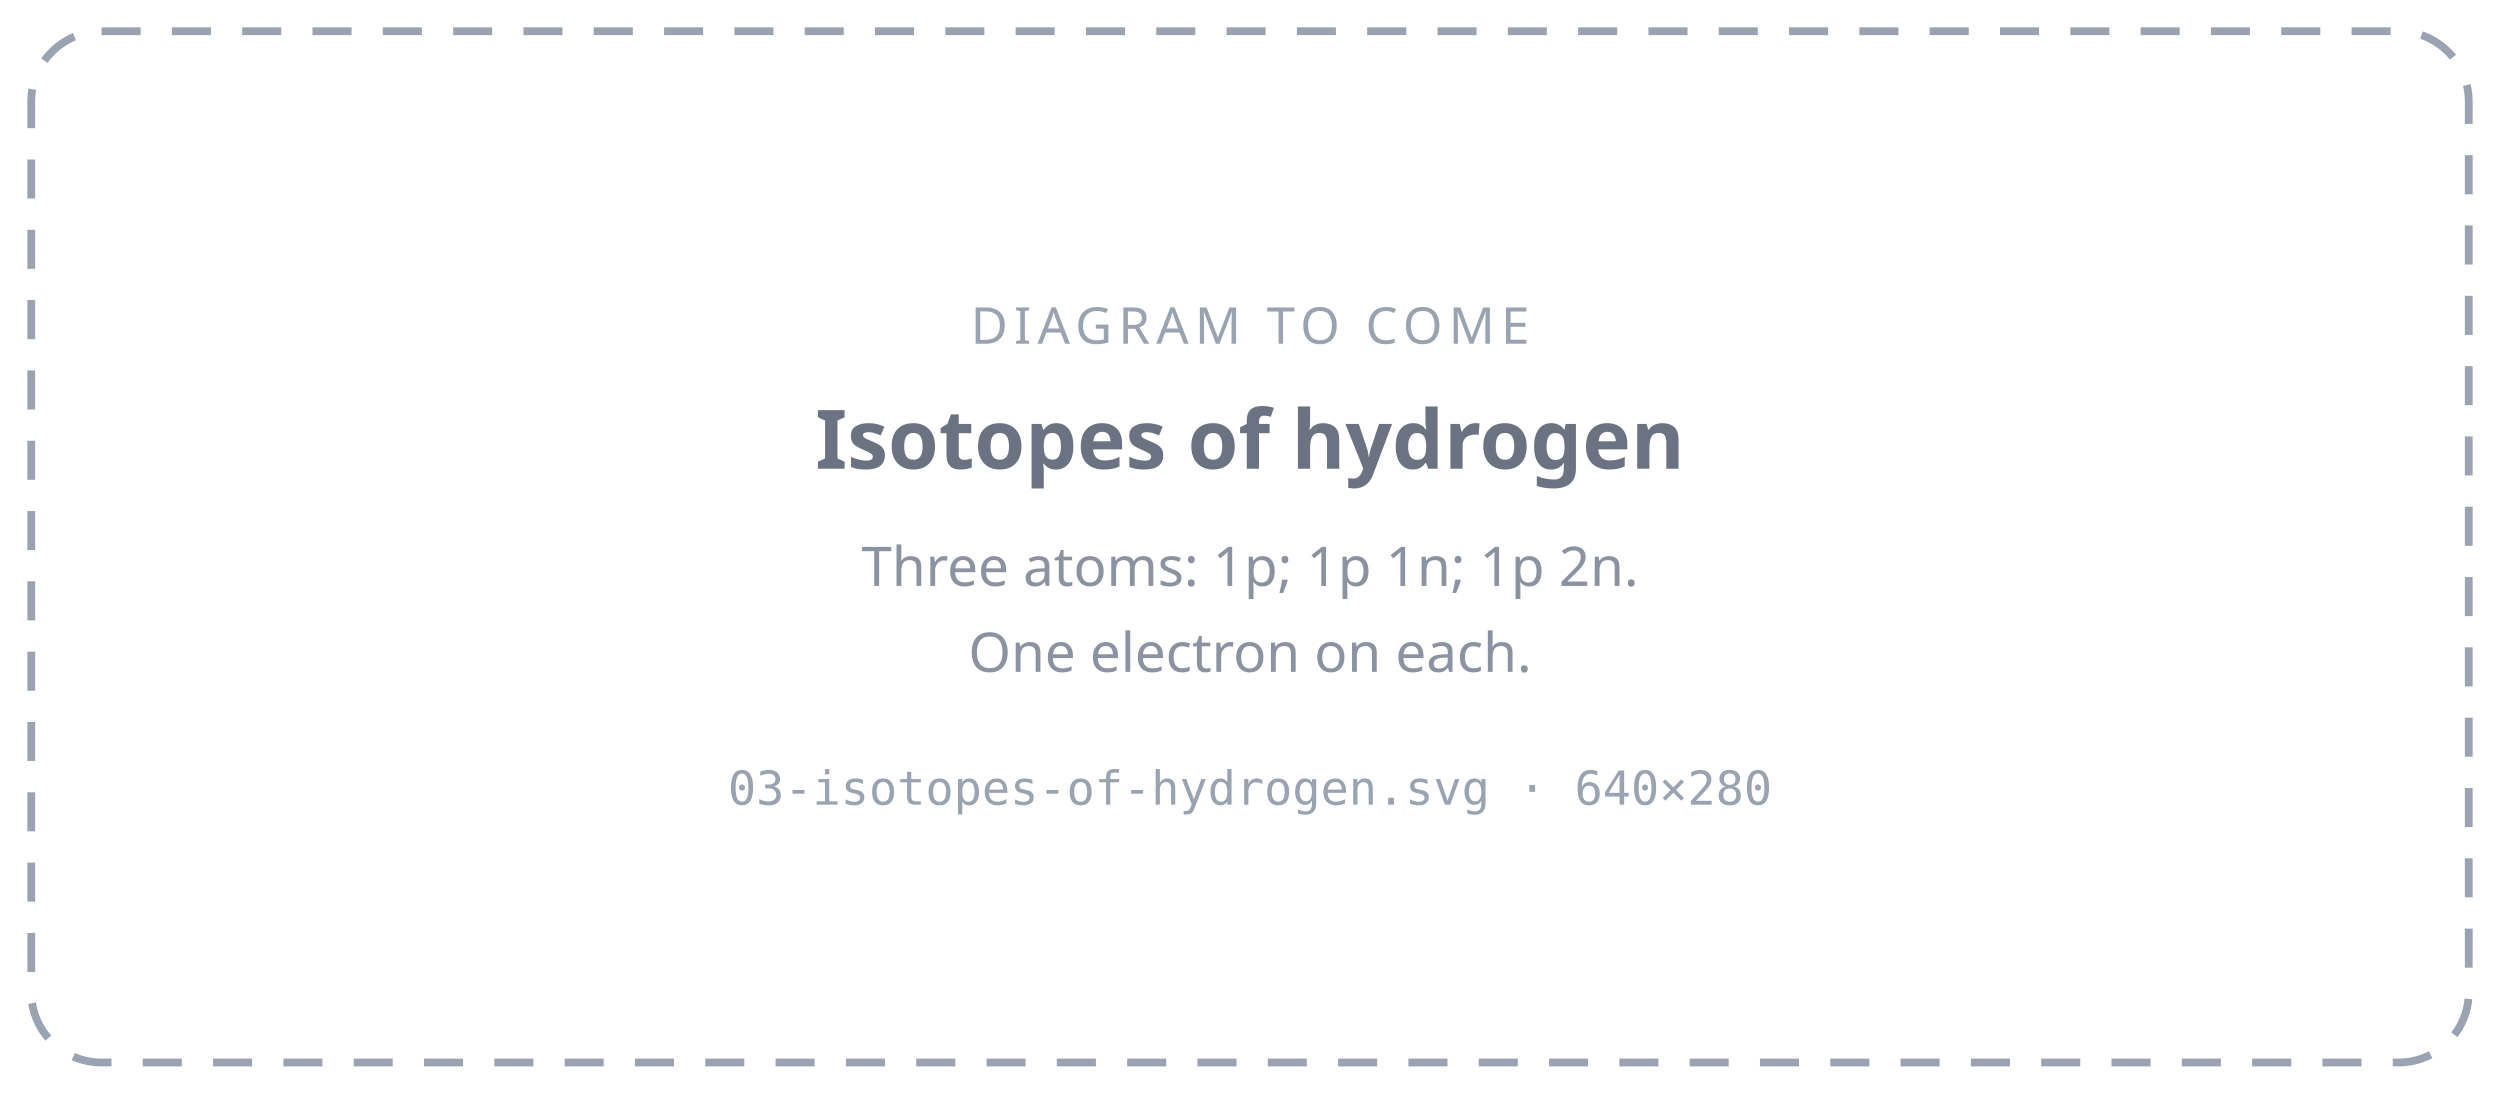
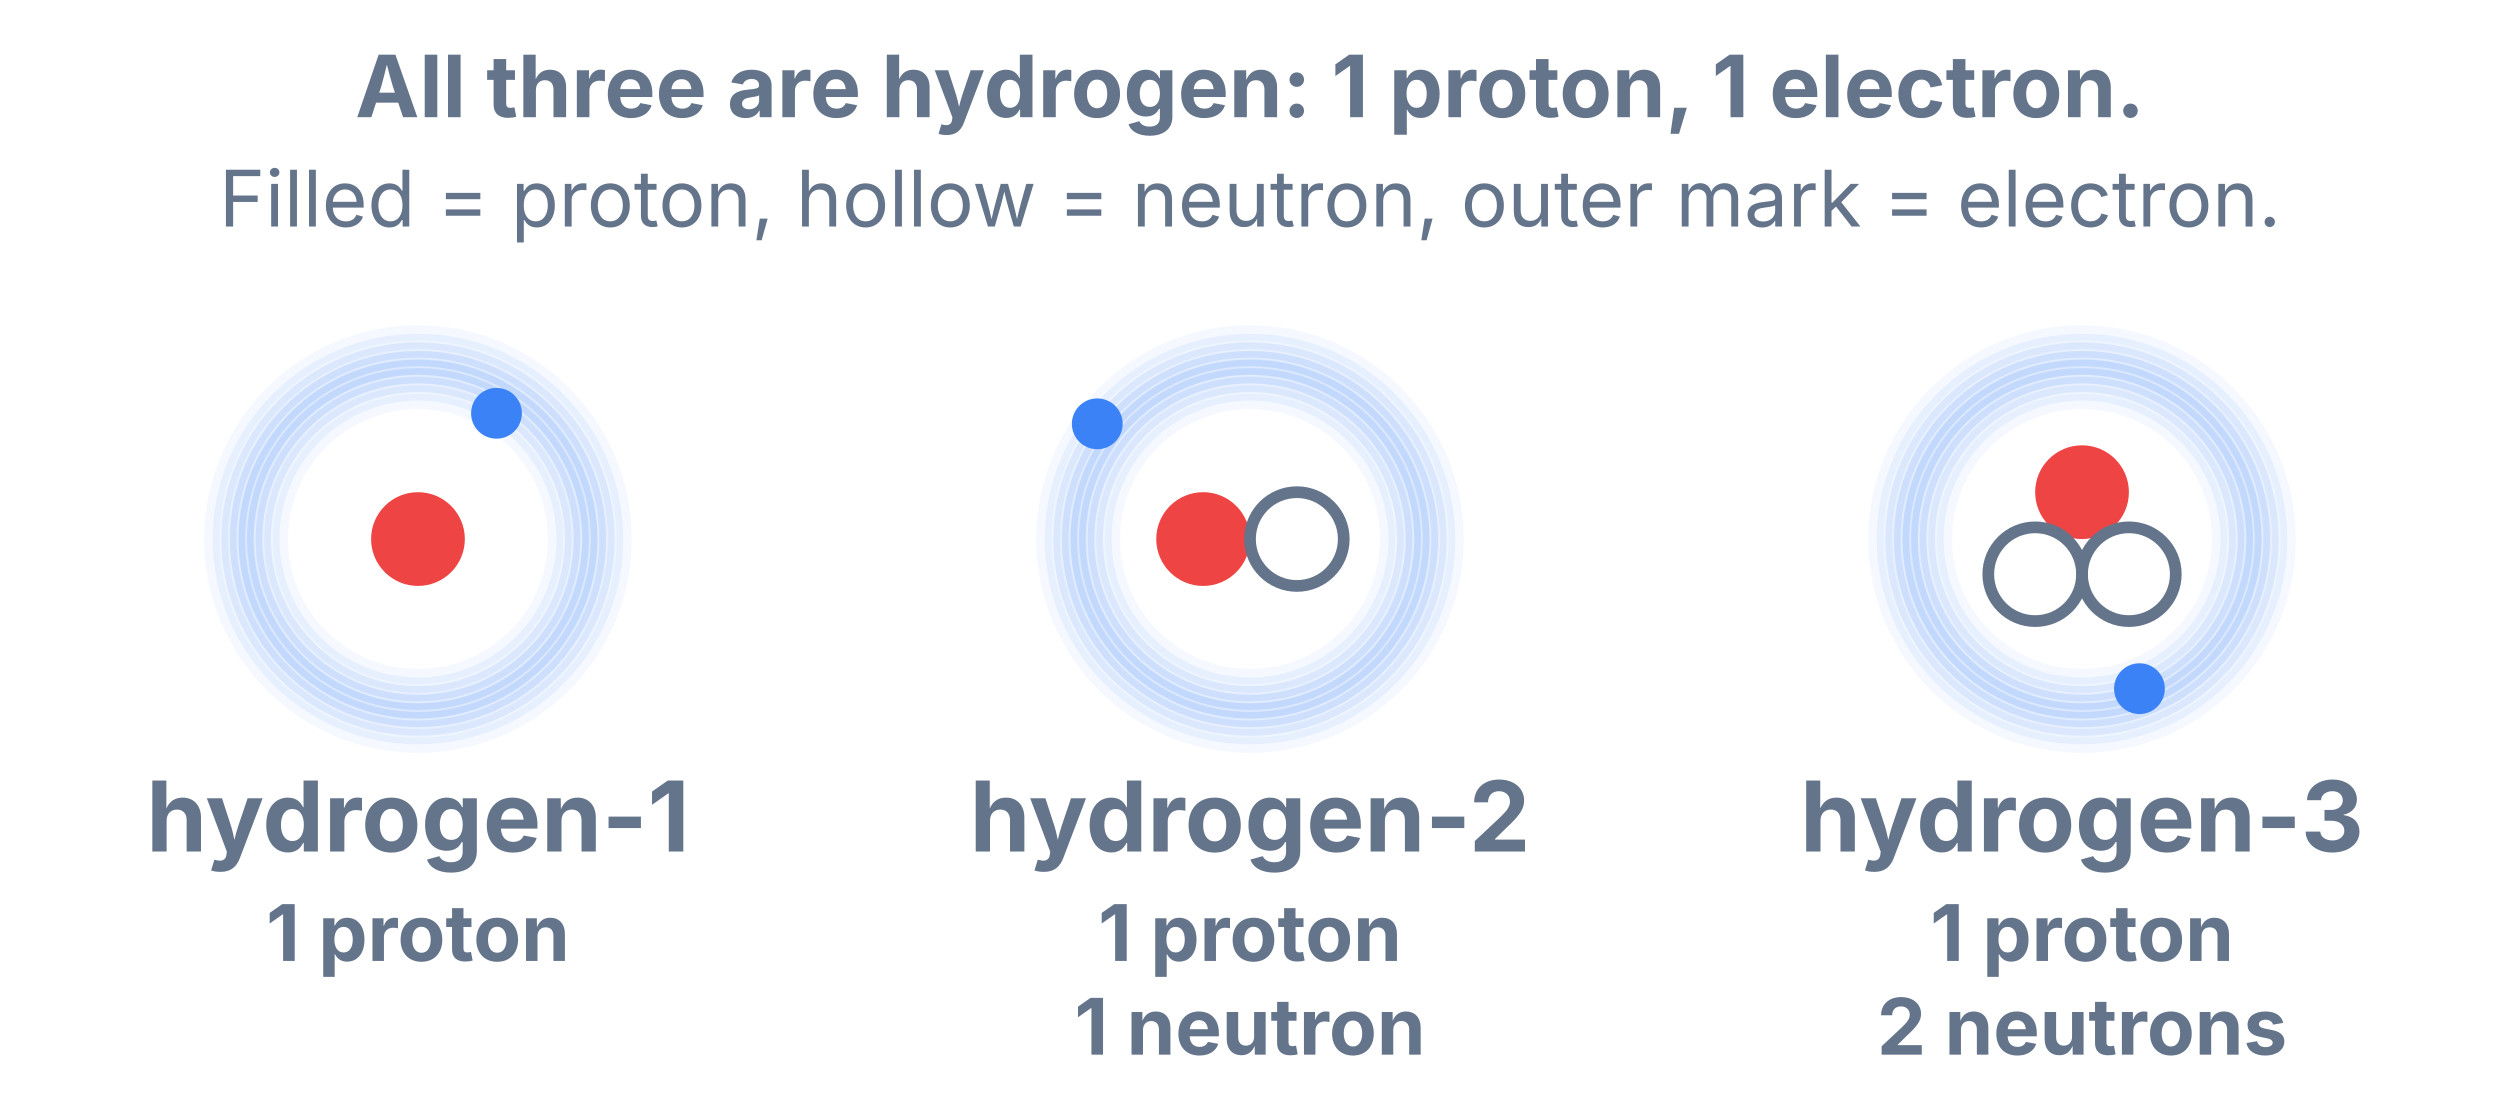
- <svg xmlns="http://www.w3.org/2000/svg" viewBox="0 0 640 280" width="640" height="280" role="img" aria-label="Placeholder: Isotopes of hydrogen">
-   <rect x="8" y="8" width="624" height="264" rx="18" fill="none" stroke="#9aa3b2" stroke-width="2" stroke-dasharray="10 8" />
-   <text x="320" y="88" text-anchor="middle" font-family="system-ui, sans-serif" font-size="13" letter-spacing="1.6" fill="#9aa3b2">DIAGRAM TO COME</text>
-   <text x="320" y="120" text-anchor="middle" font-family="system-ui, sans-serif" font-size="21" font-weight="700" fill="#6b7382">Isotopes of hydrogen</text>
-   <text x="320" y="150" text-anchor="middle" font-family="system-ui, sans-serif" font-size="14" fill="#8b93a2">Three atoms: 1p; 1p 1n; 1p 2n.</text>
-   <text x="320" y="172" text-anchor="middle" font-family="system-ui, sans-serif" font-size="14" fill="#8b93a2">One electron on each.</text>
-   <text x="320" y="206" text-anchor="middle" font-family="ui-monospace, monospace" font-size="12" fill="#9aa3b2">03-isotopes-of-hydrogen.svg · 640×280</text>
+ <svg xmlns="http://www.w3.org/2000/svg" viewBox="0 0 640 280" width="640" height="280" role="img" aria-labelledby="03-isotopes-of-hydrogen-title 03-isotopes-of-hydrogen-desc">
+   <text x="320" y="30" text-anchor="middle" font-family="system-ui, -apple-system, 'Segoe UI', sans-serif" font-size="22" font-weight="700" fill="#64748b">All three are hydrogen: 1 proton, 1 electron.</text>
+   <text x="320" y="58" text-anchor="middle" font-family="system-ui, -apple-system, 'Segoe UI', sans-serif" font-size="20" fill="#64748b">Filled = proton, hollow = neutron, outer mark = electron.</text>
+   <circle cx="107" cy="138" r="35.2" fill="none" stroke="#3b82f6" stroke-width="3.9" stroke-opacity="0.05" />
+   <circle cx="107" cy="138" r="37.4" fill="none" stroke="#3b82f6" stroke-width="3.9" stroke-opacity="0.08" />
+   <circle cx="107" cy="138" r="39.6" fill="none" stroke="#3b82f6" stroke-width="3.9" stroke-opacity="0.12" />
+   <circle cx="107" cy="138" r="41.8" fill="none" stroke="#3b82f6" stroke-width="3.9" stroke-opacity="0.15" />
+   <circle cx="107" cy="138" r="44" fill="none" stroke="#3b82f6" stroke-width="3.9" stroke-opacity="0.18" />
+   <circle cx="107" cy="138" r="46.2" fill="none" stroke="#3b82f6" stroke-width="3.9" stroke-opacity="0.15" />
+   <circle cx="107" cy="138" r="48.4" fill="none" stroke="#3b82f6" stroke-width="3.9" stroke-opacity="0.12" />
+   <circle cx="107" cy="138" r="50.6" fill="none" stroke="#3b82f6" stroke-width="3.9" stroke-opacity="0.08" />
+   <circle cx="107" cy="138" r="52.8" fill="none" stroke="#3b82f6" stroke-width="3.9" stroke-opacity="0.05" />
+   <circle cx="127.1" cy="105.8" r="6.5" fill="#3b82f6" />
+   <circle cx="107" cy="138" r="12" fill="#ef4444" />
+   <text x="107" y="218" text-anchor="middle" font-family="system-ui, -apple-system, 'Segoe UI', sans-serif" font-size="25" font-weight="700" fill="#64748b">hydrogen-1</text>
+   <text x="107" y="246" text-anchor="middle" font-family="system-ui, -apple-system, 'Segoe UI', sans-serif" font-size="20" font-weight="700" fill="#64748b">1 proton</text>
+   <circle cx="320" cy="138" r="35.2" fill="none" stroke="#3b82f6" stroke-width="3.9" stroke-opacity="0.05" />
+   <circle cx="320" cy="138" r="37.4" fill="none" stroke="#3b82f6" stroke-width="3.9" stroke-opacity="0.08" />
+   <circle cx="320" cy="138" r="39.6" fill="none" stroke="#3b82f6" stroke-width="3.9" stroke-opacity="0.12" />
+   <circle cx="320" cy="138" r="41.8" fill="none" stroke="#3b82f6" stroke-width="3.9" stroke-opacity="0.15" />
+   <circle cx="320" cy="138" r="44" fill="none" stroke="#3b82f6" stroke-width="3.9" stroke-opacity="0.18" />
+   <circle cx="320" cy="138" r="46.2" fill="none" stroke="#3b82f6" stroke-width="3.9" stroke-opacity="0.15" />
+   <circle cx="320" cy="138" r="48.4" fill="none" stroke="#3b82f6" stroke-width="3.9" stroke-opacity="0.12" />
+   <circle cx="320" cy="138" r="50.6" fill="none" stroke="#3b82f6" stroke-width="3.9" stroke-opacity="0.08" />
+   <circle cx="320" cy="138" r="52.8" fill="none" stroke="#3b82f6" stroke-width="3.9" stroke-opacity="0.05" />
+   <circle cx="280.9" cy="108.5" r="6.5" fill="#3b82f6" />
+   <circle cx="308" cy="138" r="12" fill="#ef4444" />
+   <circle cx="332" cy="138" r="12" fill="none" stroke="#64748b" stroke-width="3" />
+   <text x="320" y="218" text-anchor="middle" font-family="system-ui, -apple-system, 'Segoe UI', sans-serif" font-size="25" font-weight="700" fill="#64748b">hydrogen-2</text>
+   <text x="320" y="246" text-anchor="middle" font-family="system-ui, -apple-system, 'Segoe UI', sans-serif" font-size="20" font-weight="700" fill="#64748b">1 proton</text>
+   <text x="320" y="270" text-anchor="middle" font-family="system-ui, -apple-system, 'Segoe UI', sans-serif" font-size="20" font-weight="700" fill="#64748b">1 neutron</text>
+   <circle cx="533" cy="138" r="35.2" fill="none" stroke="#3b82f6" stroke-width="3.9" stroke-opacity="0.05" />
+   <circle cx="533" cy="138" r="37.4" fill="none" stroke="#3b82f6" stroke-width="3.9" stroke-opacity="0.08" />
+   <circle cx="533" cy="138" r="39.6" fill="none" stroke="#3b82f6" stroke-width="3.9" stroke-opacity="0.12" />
+   <circle cx="533" cy="138" r="41.8" fill="none" stroke="#3b82f6" stroke-width="3.9" stroke-opacity="0.15" />
+   <circle cx="533" cy="138" r="44" fill="none" stroke="#3b82f6" stroke-width="3.9" stroke-opacity="0.18" />
+   <circle cx="533" cy="138" r="46.2" fill="none" stroke="#3b82f6" stroke-width="3.9" stroke-opacity="0.15" />
+   <circle cx="533" cy="138" r="48.4" fill="none" stroke="#3b82f6" stroke-width="3.9" stroke-opacity="0.12" />
+   <circle cx="533" cy="138" r="50.6" fill="none" stroke="#3b82f6" stroke-width="3.9" stroke-opacity="0.08" />
+   <circle cx="533" cy="138" r="52.8" fill="none" stroke="#3b82f6" stroke-width="3.9" stroke-opacity="0.05" />
+   <circle cx="547.7" cy="176.3" r="6.5" fill="#3b82f6" />
+   <circle cx="533" cy="126" r="12" fill="#ef4444" />
+   <circle cx="521" cy="147" r="12" fill="none" stroke="#64748b" stroke-width="3" />
+   <circle cx="545" cy="147" r="12" fill="none" stroke="#64748b" stroke-width="3" />
+   <text x="533" y="218" text-anchor="middle" font-family="system-ui, -apple-system, 'Segoe UI', sans-serif" font-size="25" font-weight="700" fill="#64748b">hydrogen-3</text>
+   <text x="533" y="246" text-anchor="middle" font-family="system-ui, -apple-system, 'Segoe UI', sans-serif" font-size="20" font-weight="700" fill="#64748b">1 proton</text>
+   <text x="533" y="270" text-anchor="middle" font-family="system-ui, -apple-system, 'Segoe UI', sans-serif" font-size="20" font-weight="700" fill="#64748b">2 neutrons</text>
</svg>
